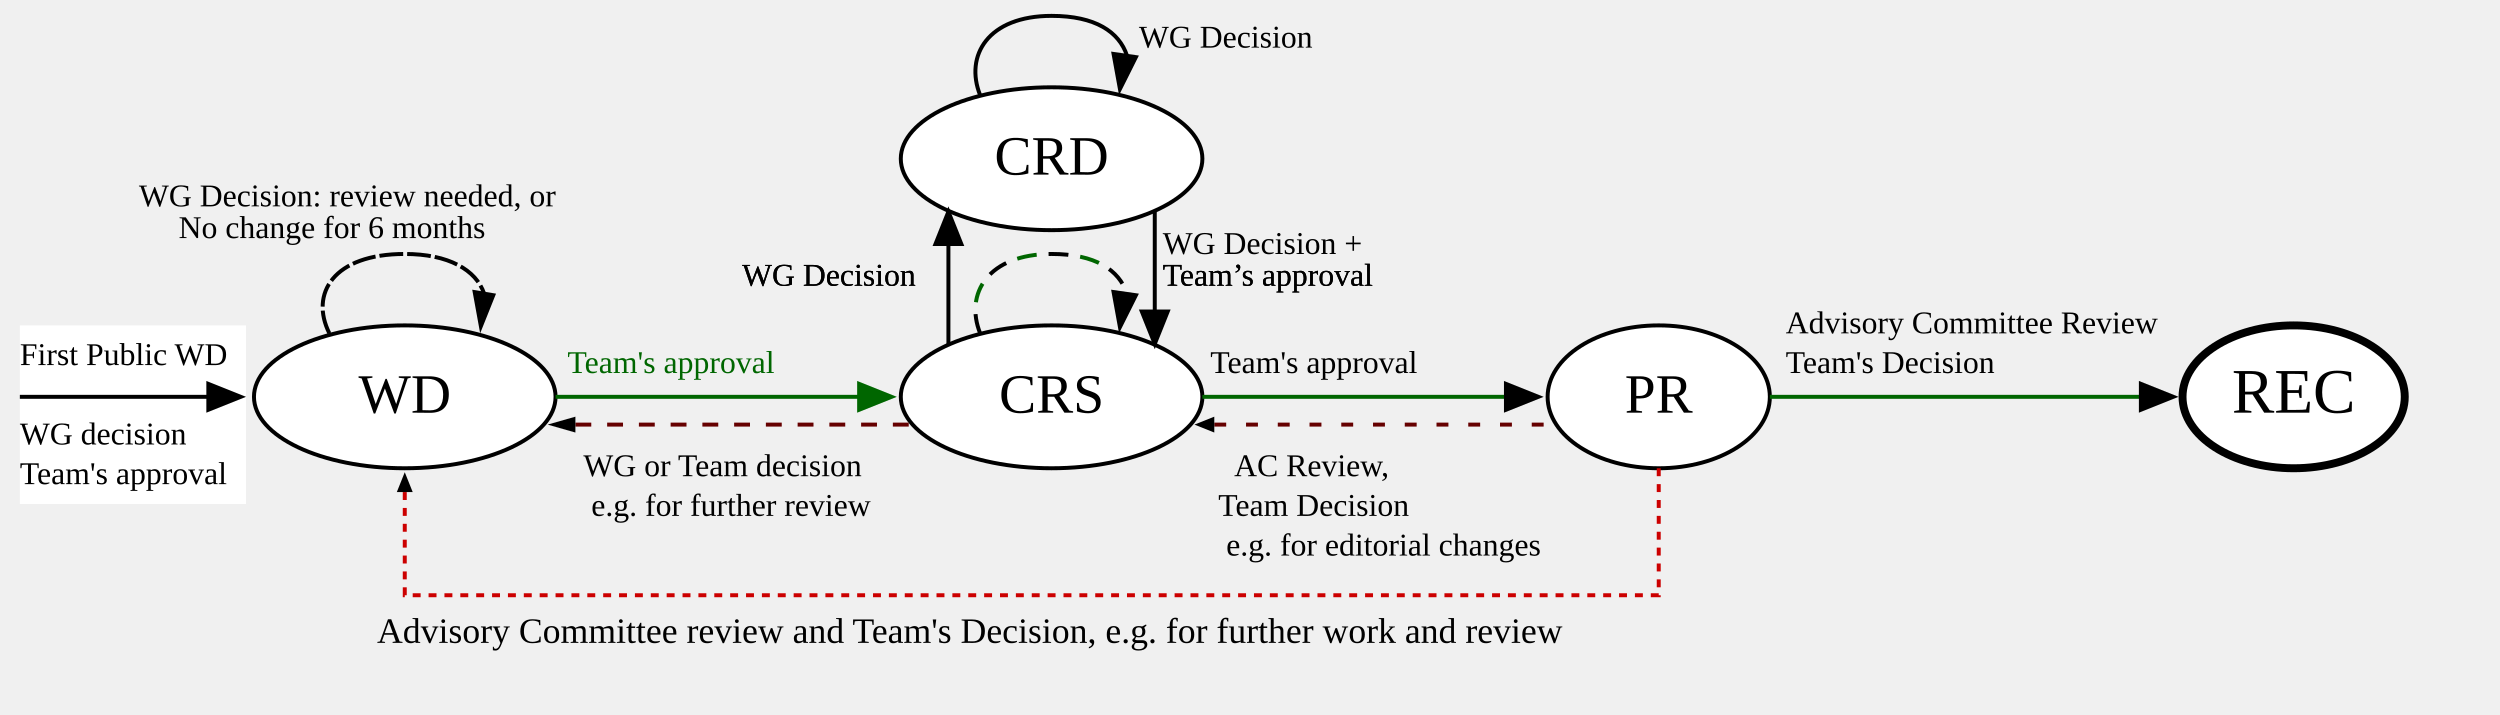
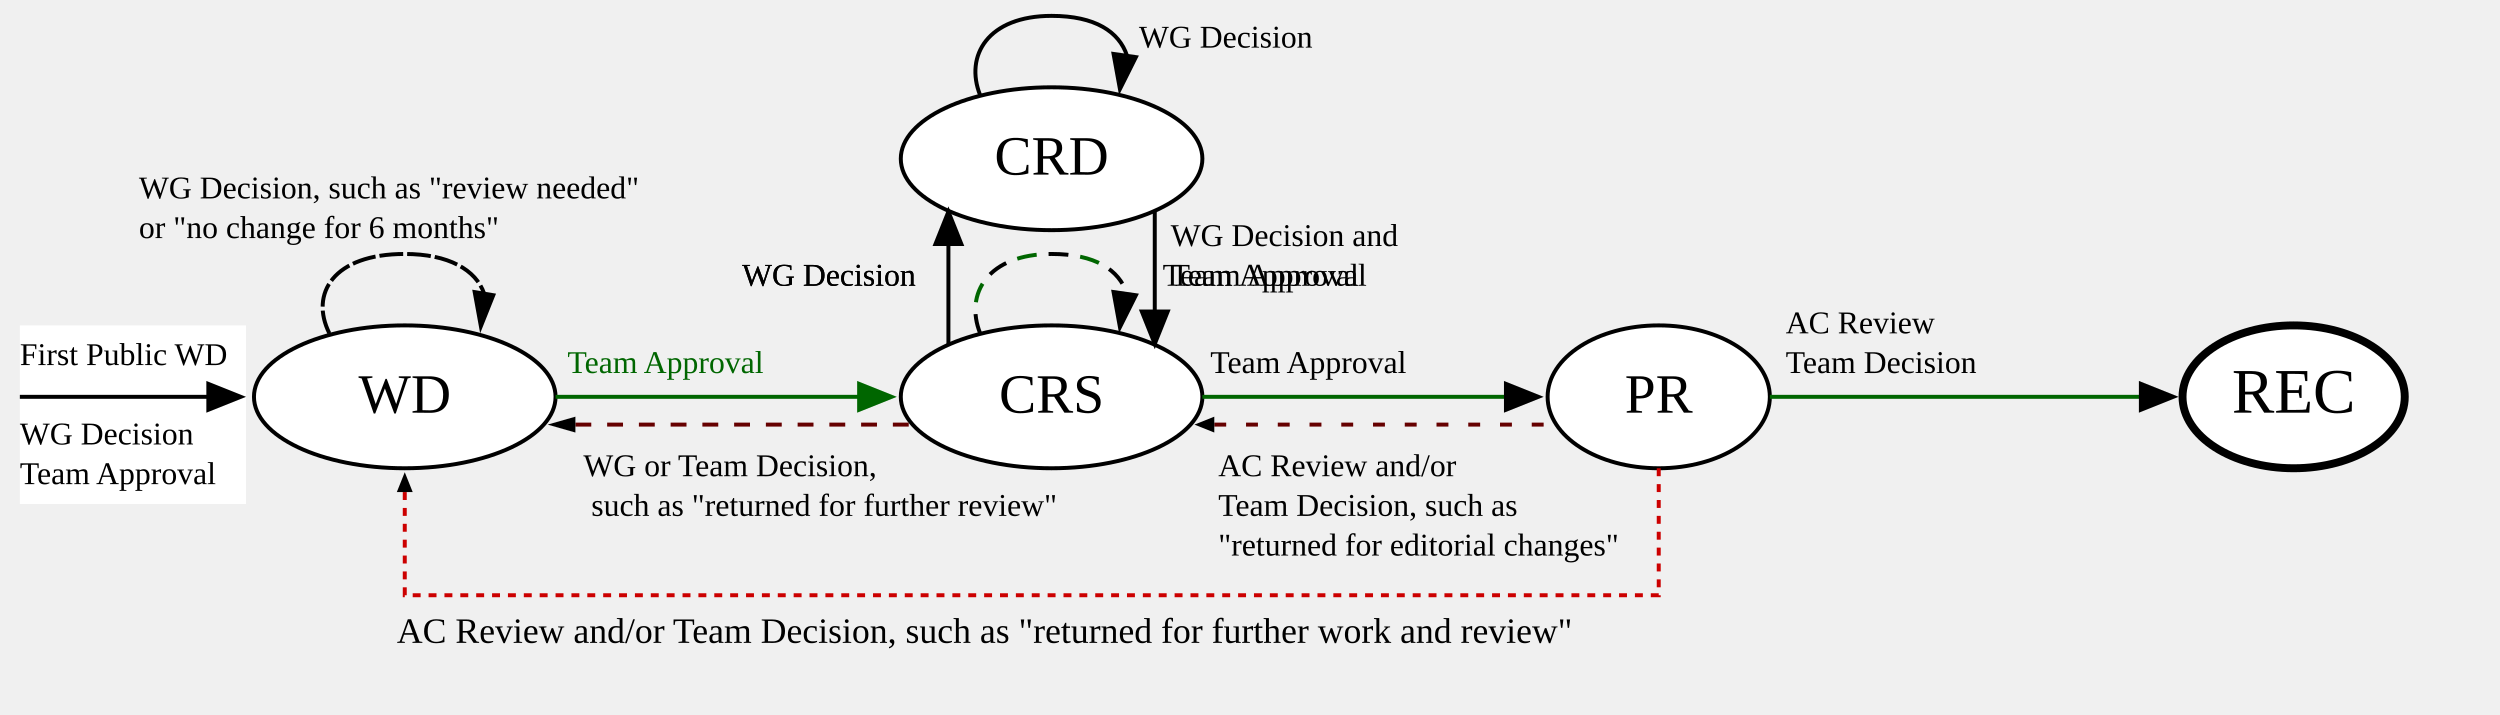
<svg xmlns="http://www.w3.org/2000/svg" viewBox="-5 40 630 180" width="100%">
  <g role="list">
    <g role="listitem">
      <a href="#wd-1">
        <rect role="img" fill="white" y="122" width="57" height="45">
							</rect>
        <text font-size="8">
          <tspan aria-hidden="true" y="132" x="0">First Public WD</tspan>
-           <tspan x="0" y="152">WG decision</tspan>
-           <tspan x="0" y="162">Team's approval</tspan>
+           <tspan x="0" y="152">WG Decision</tspan>
+           <tspan x="0" y="162">Team Approval</tspan>
        </text>
        <path d="M0,140h53" fill="none" stroke="#000" />
        <polygon points="47,136 57,140 47,144" />
      </a>
    </g>
    <g role="listitem">
      <a href="#cr-1">
        <ellipse role="img" id="wd-1" ry="18" rx="38" cy="140" cx="97" stroke="black" fill="#fff">
						</ellipse>
        <text aria-hidden="true" font-size="14" y="144" x="97" text-anchor="middle">WD</text>
      </a>
      <g role="list">
        <g role="listitem">
          <a href="#wd-1">
            <g role="img">
									</g>
            <text font-size="8">
-               <tspan x="30" y="92">WG Decision: review needed, or</tspan>
-               <tspan x="40" y="100">No change for 6 months</tspan>
+               <tspan x="30" y="90">WG Decision, such as "review needed"</tspan>
+               <tspan x="30" y="100">or "no change for 6 months"</tspan>
            </text>
            <path d="M78,124C73,114 79,104 97,104 108,104 115,108 117,114" fill="none" stroke="black" stroke-dasharray="6 1" />
            <polygon points="120,114 116,124 114,113" />
          </a>
        </g>
        <g role="listitem" fill="#060">
          <a href="#cr-1">
            <g role="img">
									</g>
-             <text x="138" y="134" font-size="8">Team's approval</text>
+             <text x="138" y="134" font-size="8">Team Approval</text>
            <path stroke="#060" d="M135,140h81" />
            <polygon points="211,136 221,140 211,144" />
          </a>
        </g>
      </g>
    </g>
    <g role="listitem">
      <a href="#pr-1">
        <ellipse role="img" id="cr-1" ry="18" rx="38" cy="140" cx="260" stroke="black" fill="#fff">
						</ellipse>
        <text aria-hidden="true" font-size="14" y="144" x="260" text-anchor="middle">CRS</text>
      </a>
      <a href="#crd-1">
        <ellipse role="img" id="crd-1" ry="18" rx="38" cy="80" cx="260" stroke="black" fill="#fff">
						</ellipse>
        <text aria-hidden="true" font-size="14" y="84" x="260" text-anchor="middle">CRD</text>
      </a>
      <g role="list">
        <g role="listitem">
          <a href="#crd-1">
            <g role="img">
									</g>
            <text font-size="8">
              <tspan x="182" y="112">WG Decision</tspan>
            </text>
            <path stroke="#000" d="M234,127v-34" />
            <polygon points="234,92 230,102 238,102" />
          </a>
        </g>
        <g role="listitem">
          <a href="#crd-1">
            <g role="img">
									</g>
            <text font-size="8">
              <tspan x="282" y="52">WG Decision</tspan>
            </text>
            <path stroke="#000" d="M242,64C238,54 244,44 260,44 271,44 277,48 279,54" fill="none" />
            <polygon points="282,54 277,64 275,53" />
          </a>
        </g>
        <g role="listitem">
          <a href="#cr-1">
            <g role="img">
									</g>
            <text font-size="8">
-               <tspan x="288" y="104">WG Decision +</tspan>
-               <tspan x="288" y="112">Team’s approval</tspan>
+               <tspan x="290" y="102">WG Decision and</tspan>
+               <tspan x="290" y="112">Team Approval</tspan>
            </text>
            <path stroke="#000" d="M286,127v-34" />
            <polygon points="286,128 282,118 290,118" />
          </a>
        </g>
        <g role="listitem">
          <a href="#cr-1">
            <g role="img">
									</g>
            <text font-size="8">
              <tspan x="182" y="112">WG Decision</tspan>
-               <tspan x="288" y="112">Team’s approval</tspan>
+               <tspan x="288" y="112">Team Approval</tspan>
            </text>
            <path stroke="#000" d="M242,124C238,114 244,104 260,104 271,104 277,108 279,114" stroke-dasharray="5 11" fill="none" />
            <path stroke="#060" d="M242,124C238,114 244,104 260,104 271,104 277,108 279,114" stroke-dasharray="5 11" stroke-dashoffset="8" fill="none" />
            <polygon points="282,114 277,124 275,113" />
          </a>
        </g>
        <g role="listitem">
          <a href="#pr-1">
            <g role="img">
							</g>
-             <text x="300" y="134" font-size="8">Team's approval</text>
+             <text x="300" y="134" font-size="8">Team Approval</text>
            <path d="M298,140h77" stroke="#060" />
            <polygon points="374,136 384,140 374,144" />
          </a>
        </g>
        <g role="listitem">
          <a href="#wd-1">
            <g role="img">
								</g>
            <text font-size="8">
-               <tspan x="142" y="160">WG or Team decision</tspan>
-               <tspan x="144" y="170">e.g. for further review</tspan>
+               <tspan x="142" y="160">WG or Team Decision,</tspan>
+               <tspan x="144" y="170">such as "returned for further review"</tspan>
            </text>
            <path d="M140,147h84" stroke-dasharray="4 4" stroke="#600" />
            <polygon points="140,145 133,147 140,149" />
          </a>
        </g>
      </g>
    </g>
    <g role="listitem">
      <a href="#rec-1">
        <ellipse role="img" id="pr-1" ry="18" rx="28" cy="140" cx="413" stroke="black" fill="#fff">
						</ellipse>
        <text aria-hidden="true" font-size="14" y="144" x="413" text-anchor="middle">PR</text>
      </a>
      <g role="list">
        <g role="listitem">
          <a href="#rec-1">
            <g role="img">
									</g>
            <text x="300" y="138" font-size="8">
-               <tspan x="445" y="124">Advisory Committee Review</tspan>
-               <tspan x="445" y="134">Team's Decision</tspan>
+               <tspan x="445" y="124">AC Review</tspan>
+               <tspan x="445" y="134">Team Decision</tspan>
            </text>
            <path d="M441,140h100" stroke="#060" />
            <polygon points="534,136 544,140 534,144" />
          </a>
        </g>
        <g role="listitem">
          <a href="#cr-1">
            <g role="img">
									</g>
            <text font-size="8">
-               <tspan x="306" y="160">AC Review, </tspan>
-               <tspan x="302" y="170">Team Decision</tspan>
-               <tspan x="304" y="180">e.g. for editorial changes</tspan>
+               <tspan x="302" y="160">AC Review and/or </tspan>
+               <tspan x="302" y="170">Team Decision, such as</tspan>
+               <tspan x="302" y="180">"returned for editorial changes"</tspan>
            </text>
            <path d="M301,147h88" stroke-dasharray="3 5" stroke="#600" />
            <polygon points="301,145 296,147 301,149" />
          </a>
        </g>
        <g role="listitem">
          <a href="#wd-1">
            <g role="img">
									</g>
            <text font-size="9">
-               <tspan x="90" y="202">Advisory Committee review and Team's Decision, e.g. for further work and review</tspan>
+               <tspan x="95" y="202">AC Review and/or Team Decision, such as "returned for further work and review"</tspan>
            </text>
            <path d="M413,158v32h-316v-26" stroke-dasharray="2 2" stroke="#c00" fill="none" />
            <polygon points="95,164 97,159 99,164" />
          </a>
        </g>
      </g>
    </g>
    <g role="listitem">
      <ellipse role="img" id="rec-1" ry="18" rx="28" cy="140" cx="573" stroke="black" fill="#fff" stroke-width="2">
						</ellipse>
      <text aria-hidden="true" font-size="16" y="144" x="573" text-anchor="middle" stroke-width=".3">REC</text>
    </g>
  </g>
</svg>
